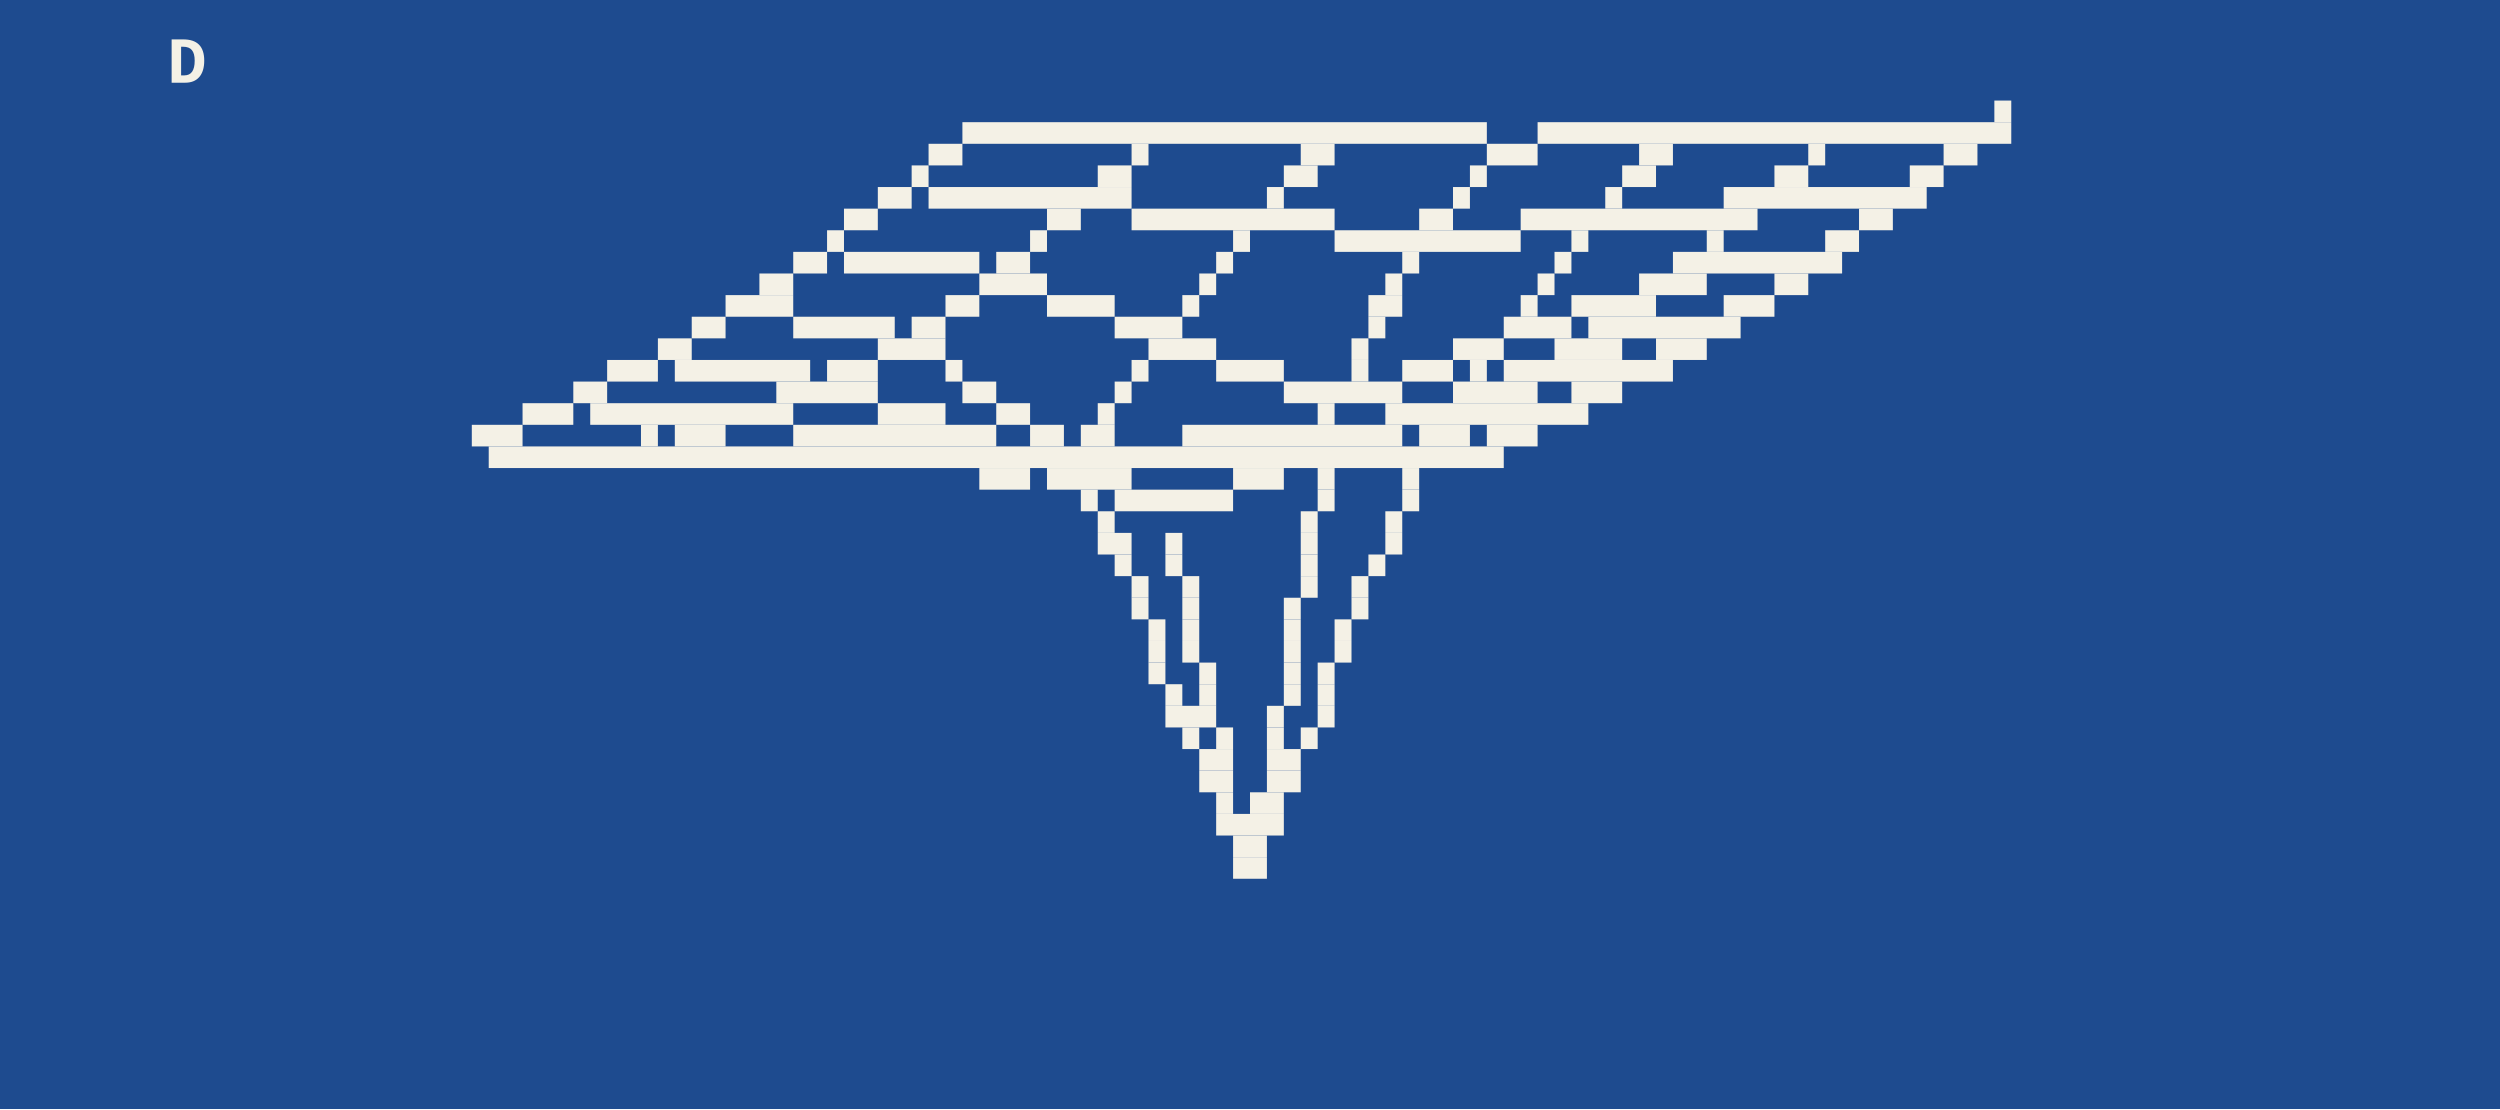
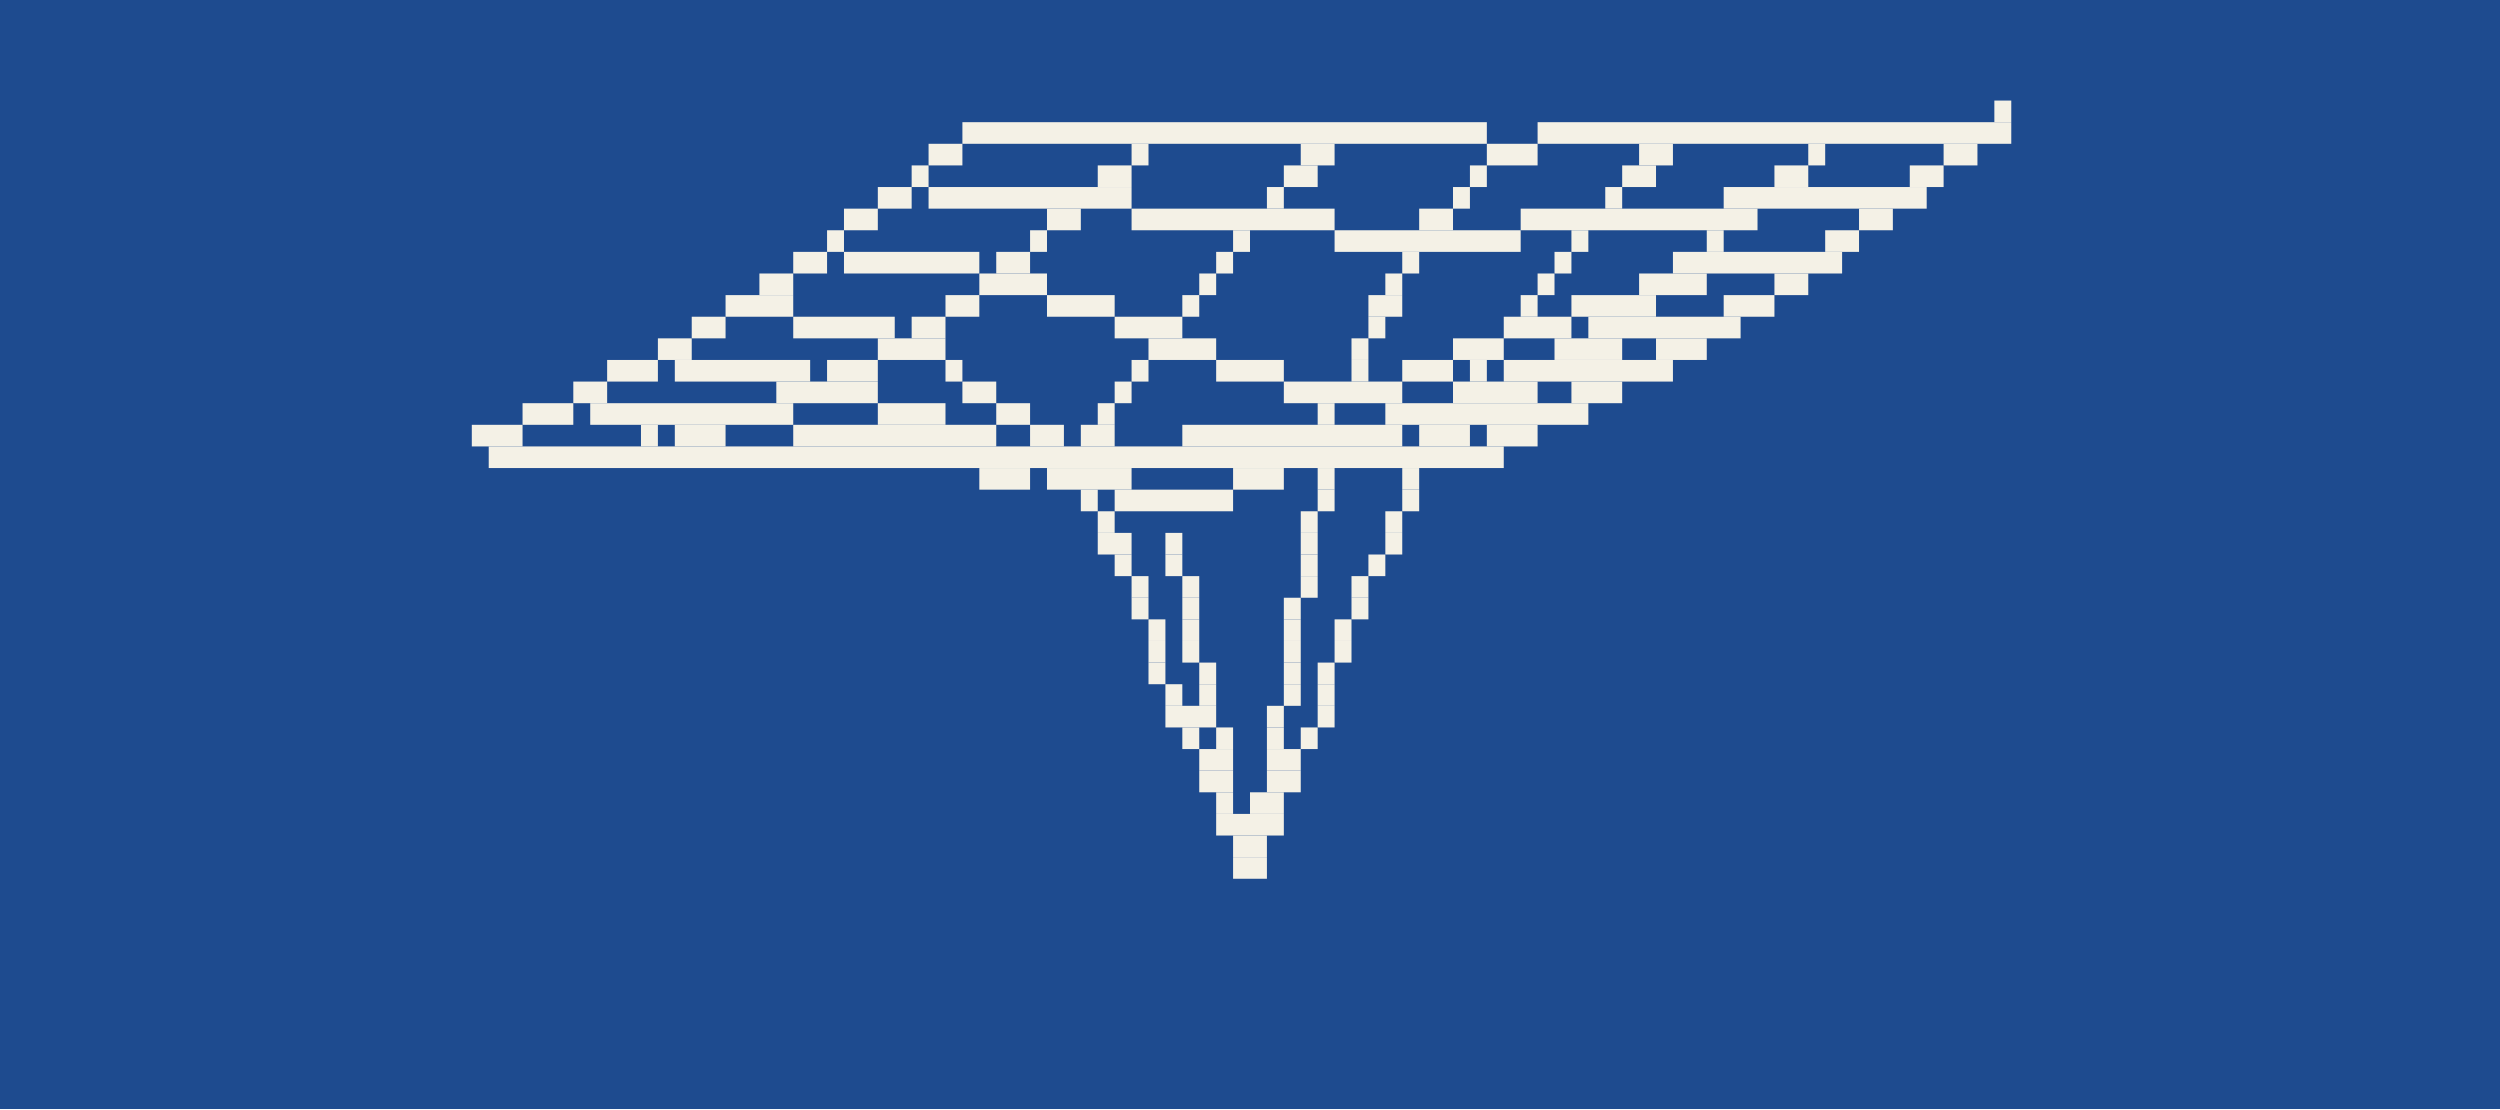
<svg xmlns="http://www.w3.org/2000/svg" viewBox="0 0 532 236" width="532" height="236">
  <rect width="532" height="236" fill="#1e4b8f" />
-   <text x="35.6" y="17.6" font-family="'Courier New', monospace" font-weight="700" font-size="14" fill="#f4f1e6">D</text>
  <g fill="#f4f1e6">
    <rect x="424.4" y="21.4" width="3.6" height="4.6" />
    <rect x="204.8" y="26.0" width="111.6" height="4.6" />
    <rect x="327.2" y="26.0" width="100.8" height="4.6" />
    <rect x="197.6" y="30.6" width="7.2" height="4.6" />
    <rect x="240.8" y="30.6" width="3.6" height="4.6" />
    <rect x="276.8" y="30.6" width="7.2" height="4.6" />
    <rect x="316.4" y="30.6" width="10.8" height="4.6" />
    <rect x="348.8" y="30.6" width="7.2" height="4.6" />
    <rect x="384.8" y="30.6" width="3.6" height="4.6" />
    <rect x="413.6" y="30.6" width="7.2" height="4.6" />
    <rect x="194.0" y="35.2" width="3.6" height="4.6" />
    <rect x="233.6" y="35.2" width="7.2" height="4.6" />
    <rect x="273.2" y="35.2" width="7.2" height="4.6" />
    <rect x="312.8" y="35.2" width="3.6" height="4.6" />
    <rect x="345.2" y="35.2" width="7.2" height="4.6" />
    <rect x="377.6" y="35.2" width="7.2" height="4.6" />
    <rect x="406.4" y="35.2" width="7.2" height="4.6" />
    <rect x="186.8" y="39.8" width="7.2" height="4.6" />
    <rect x="197.6" y="39.8" width="43.2" height="4.6" />
    <rect x="269.6" y="39.8" width="3.6" height="4.6" />
    <rect x="309.2" y="39.8" width="3.6" height="4.6" />
    <rect x="341.6" y="39.8" width="3.6" height="4.6" />
    <rect x="366.8" y="39.8" width="43.2" height="4.6" />
    <rect x="179.6" y="44.4" width="7.2" height="4.6" />
    <rect x="222.8" y="44.4" width="7.2" height="4.6" />
    <rect x="240.8" y="44.4" width="43.2" height="4.6" />
    <rect x="302.0" y="44.4" width="7.2" height="4.6" />
    <rect x="323.6" y="44.4" width="50.4" height="4.6" />
    <rect x="395.6" y="44.4" width="7.2" height="4.6" />
    <rect x="176.0" y="49.0" width="3.6" height="4.6" />
    <rect x="219.2" y="49.0" width="3.6" height="4.6" />
    <rect x="262.4" y="49.0" width="3.6" height="4.6" />
    <rect x="284.0" y="49.0" width="39.6" height="4.6" />
    <rect x="334.4" y="49.0" width="3.6" height="4.6" />
    <rect x="363.2" y="49.0" width="3.6" height="4.6" />
    <rect x="388.4" y="49.0" width="7.2" height="4.6" />
    <rect x="168.8" y="53.6" width="7.2" height="4.6" />
    <rect x="179.6" y="53.6" width="28.8" height="4.6" />
    <rect x="212.0" y="53.6" width="7.2" height="4.6" />
    <rect x="258.8" y="53.6" width="3.6" height="4.6" />
    <rect x="298.4" y="53.6" width="3.6" height="4.6" />
    <rect x="330.8" y="53.6" width="3.6" height="4.6" />
    <rect x="356.0" y="53.6" width="36.0" height="4.6" />
    <rect x="161.6" y="58.2" width="7.2" height="4.6" />
    <rect x="208.4" y="58.2" width="14.4" height="4.6" />
    <rect x="255.2" y="58.2" width="3.6" height="4.6" />
    <rect x="294.8" y="58.2" width="3.6" height="4.6" />
    <rect x="327.2" y="58.2" width="3.6" height="4.6" />
    <rect x="348.8" y="58.2" width="14.4" height="4.6" />
    <rect x="377.6" y="58.2" width="7.2" height="4.6" />
    <rect x="154.4" y="62.8" width="14.4" height="4.6" />
    <rect x="201.2" y="62.8" width="7.2" height="4.6" />
    <rect x="222.8" y="62.8" width="14.4" height="4.6" />
    <rect x="251.6" y="62.8" width="3.6" height="4.6" />
    <rect x="291.2" y="62.8" width="7.2" height="4.6" />
    <rect x="323.6" y="62.8" width="3.6" height="4.6" />
    <rect x="334.4" y="62.8" width="18.0" height="4.6" />
    <rect x="366.8" y="62.8" width="10.8" height="4.6" />
    <rect x="147.2" y="67.4" width="7.2" height="4.6" />
    <rect x="168.8" y="67.4" width="21.6" height="4.6" />
    <rect x="194.0" y="67.4" width="7.2" height="4.6" />
    <rect x="237.2" y="67.4" width="14.4" height="4.6" />
    <rect x="291.2" y="67.4" width="3.6" height="4.6" />
    <rect x="320.0" y="67.4" width="14.4" height="4.6" />
    <rect x="338.0" y="67.4" width="32.4" height="4.6" />
    <rect x="140.0" y="72.0" width="7.2" height="4.6" />
    <rect x="186.8" y="72.0" width="14.4" height="4.6" />
    <rect x="244.4" y="72.0" width="14.4" height="4.6" />
    <rect x="287.6" y="72.0" width="3.6" height="4.6" />
    <rect x="309.2" y="72.0" width="10.8" height="4.6" />
    <rect x="330.8" y="72.0" width="14.4" height="4.6" />
    <rect x="352.4" y="72.0" width="10.8" height="4.6" />
    <rect x="129.2" y="76.6" width="10.8" height="4.6" />
    <rect x="143.6" y="76.6" width="28.8" height="4.6" />
    <rect x="176.0" y="76.6" width="10.8" height="4.6" />
    <rect x="201.2" y="76.6" width="3.6" height="4.6" />
    <rect x="240.8" y="76.6" width="3.6" height="4.6" />
    <rect x="258.8" y="76.6" width="14.4" height="4.6" />
    <rect x="287.6" y="76.6" width="3.6" height="4.6" />
    <rect x="298.4" y="76.6" width="10.8" height="4.6" />
    <rect x="312.8" y="76.6" width="3.6" height="4.6" />
    <rect x="320.0" y="76.6" width="36.0" height="4.6" />
    <rect x="122.0" y="81.2" width="7.2" height="4.6" />
    <rect x="165.2" y="81.2" width="21.6" height="4.6" />
    <rect x="204.8" y="81.2" width="7.2" height="4.6" />
    <rect x="237.2" y="81.2" width="3.6" height="4.6" />
    <rect x="273.2" y="81.2" width="25.2" height="4.6" />
    <rect x="309.2" y="81.2" width="18.0" height="4.6" />
    <rect x="334.4" y="81.2" width="10.8" height="4.6" />
    <rect x="111.2" y="85.8" width="10.8" height="4.6" />
    <rect x="125.6" y="85.8" width="43.2" height="4.6" />
    <rect x="186.8" y="85.8" width="14.4" height="4.6" />
    <rect x="212.0" y="85.8" width="7.2" height="4.6" />
    <rect x="233.6" y="85.8" width="3.6" height="4.6" />
    <rect x="280.4" y="85.8" width="3.6" height="4.6" />
    <rect x="294.8" y="85.8" width="43.2" height="4.6" />
    <rect x="100.4" y="90.4" width="10.8" height="4.6" />
    <rect x="136.4" y="90.4" width="3.6" height="4.6" />
    <rect x="143.6" y="90.4" width="10.8" height="4.6" />
    <rect x="168.8" y="90.4" width="43.2" height="4.6" />
    <rect x="219.2" y="90.4" width="7.2" height="4.6" />
    <rect x="230.0" y="90.4" width="7.2" height="4.6" />
    <rect x="251.6" y="90.4" width="46.8" height="4.6" />
    <rect x="302.0" y="90.4" width="10.8" height="4.6" />
    <rect x="316.4" y="90.4" width="10.8" height="4.6" />
    <rect x="104.0" y="95.0" width="216.0" height="4.6" />
    <rect x="208.4" y="99.6" width="10.8" height="4.6" />
    <rect x="222.8" y="99.6" width="18.0" height="4.6" />
    <rect x="262.4" y="99.6" width="10.8" height="4.6" />
    <rect x="280.4" y="99.6" width="3.6" height="4.6" />
    <rect x="298.4" y="99.6" width="3.6" height="4.6" />
    <rect x="230.0" y="104.2" width="3.6" height="4.6" />
    <rect x="237.2" y="104.2" width="25.2" height="4.6" />
    <rect x="280.4" y="104.2" width="3.6" height="4.6" />
    <rect x="298.4" y="104.2" width="3.6" height="4.6" />
    <rect x="233.6" y="108.8" width="3.6" height="4.6" />
    <rect x="276.8" y="108.8" width="3.6" height="4.6" />
    <rect x="294.8" y="108.8" width="3.6" height="4.6" />
    <rect x="233.6" y="113.4" width="7.2" height="4.6" />
    <rect x="248.0" y="113.4" width="3.6" height="4.6" />
    <rect x="276.8" y="113.4" width="3.6" height="4.6" />
    <rect x="294.8" y="113.4" width="3.6" height="4.6" />
    <rect x="237.2" y="118.0" width="3.6" height="4.6" />
    <rect x="248.0" y="118.0" width="3.6" height="4.6" />
    <rect x="276.8" y="118.0" width="3.6" height="4.6" />
    <rect x="291.2" y="118.0" width="3.6" height="4.6" />
    <rect x="240.8" y="122.6" width="3.6" height="4.6" />
    <rect x="251.6" y="122.6" width="3.6" height="4.6" />
    <rect x="276.8" y="122.6" width="3.6" height="4.6" />
    <rect x="287.6" y="122.6" width="3.6" height="4.6" />
    <rect x="240.8" y="127.2" width="3.6" height="4.6" />
    <rect x="251.6" y="127.2" width="3.6" height="4.6" />
    <rect x="273.2" y="127.2" width="3.6" height="4.6" />
    <rect x="287.6" y="127.2" width="3.6" height="4.6" />
    <rect x="244.4" y="131.8" width="3.6" height="4.6" />
    <rect x="251.6" y="131.8" width="3.6" height="4.6" />
    <rect x="273.2" y="131.8" width="3.6" height="4.6" />
    <rect x="284.0" y="131.8" width="3.6" height="4.6" />
    <rect x="244.4" y="136.4" width="3.6" height="4.6" />
    <rect x="251.6" y="136.4" width="3.6" height="4.6" />
    <rect x="273.2" y="136.4" width="3.6" height="4.6" />
    <rect x="284.0" y="136.4" width="3.6" height="4.6" />
    <rect x="244.4" y="141.0" width="3.6" height="4.6" />
    <rect x="255.2" y="141.0" width="3.6" height="4.6" />
    <rect x="273.2" y="141.0" width="3.6" height="4.6" />
    <rect x="280.4" y="141.0" width="3.6" height="4.6" />
    <rect x="248.0" y="145.6" width="3.6" height="4.6" />
    <rect x="255.2" y="145.6" width="3.6" height="4.6" />
    <rect x="273.2" y="145.6" width="3.6" height="4.6" />
    <rect x="280.4" y="145.6" width="3.6" height="4.6" />
    <rect x="248.0" y="150.2" width="10.8" height="4.6" />
    <rect x="269.6" y="150.2" width="3.6" height="4.6" />
    <rect x="280.4" y="150.2" width="3.6" height="4.6" />
    <rect x="251.6" y="154.8" width="3.6" height="4.6" />
    <rect x="258.8" y="154.8" width="3.6" height="4.6" />
    <rect x="269.6" y="154.8" width="3.6" height="4.6" />
    <rect x="276.8" y="154.8" width="3.6" height="4.6" />
    <rect x="255.2" y="159.4" width="7.2" height="4.6" />
    <rect x="269.6" y="159.4" width="7.2" height="4.6" />
    <rect x="255.2" y="164.0" width="7.2" height="4.6" />
    <rect x="269.6" y="164.0" width="7.2" height="4.6" />
    <rect x="258.8" y="168.6" width="3.6" height="4.6" />
    <rect x="266.0" y="168.6" width="7.2" height="4.6" />
    <rect x="258.8" y="173.2" width="14.4" height="4.6" />
    <rect x="262.4" y="177.8" width="7.2" height="4.6" />
    <rect x="262.4" y="182.4" width="7.2" height="4.6" />
  </g>
</svg>
